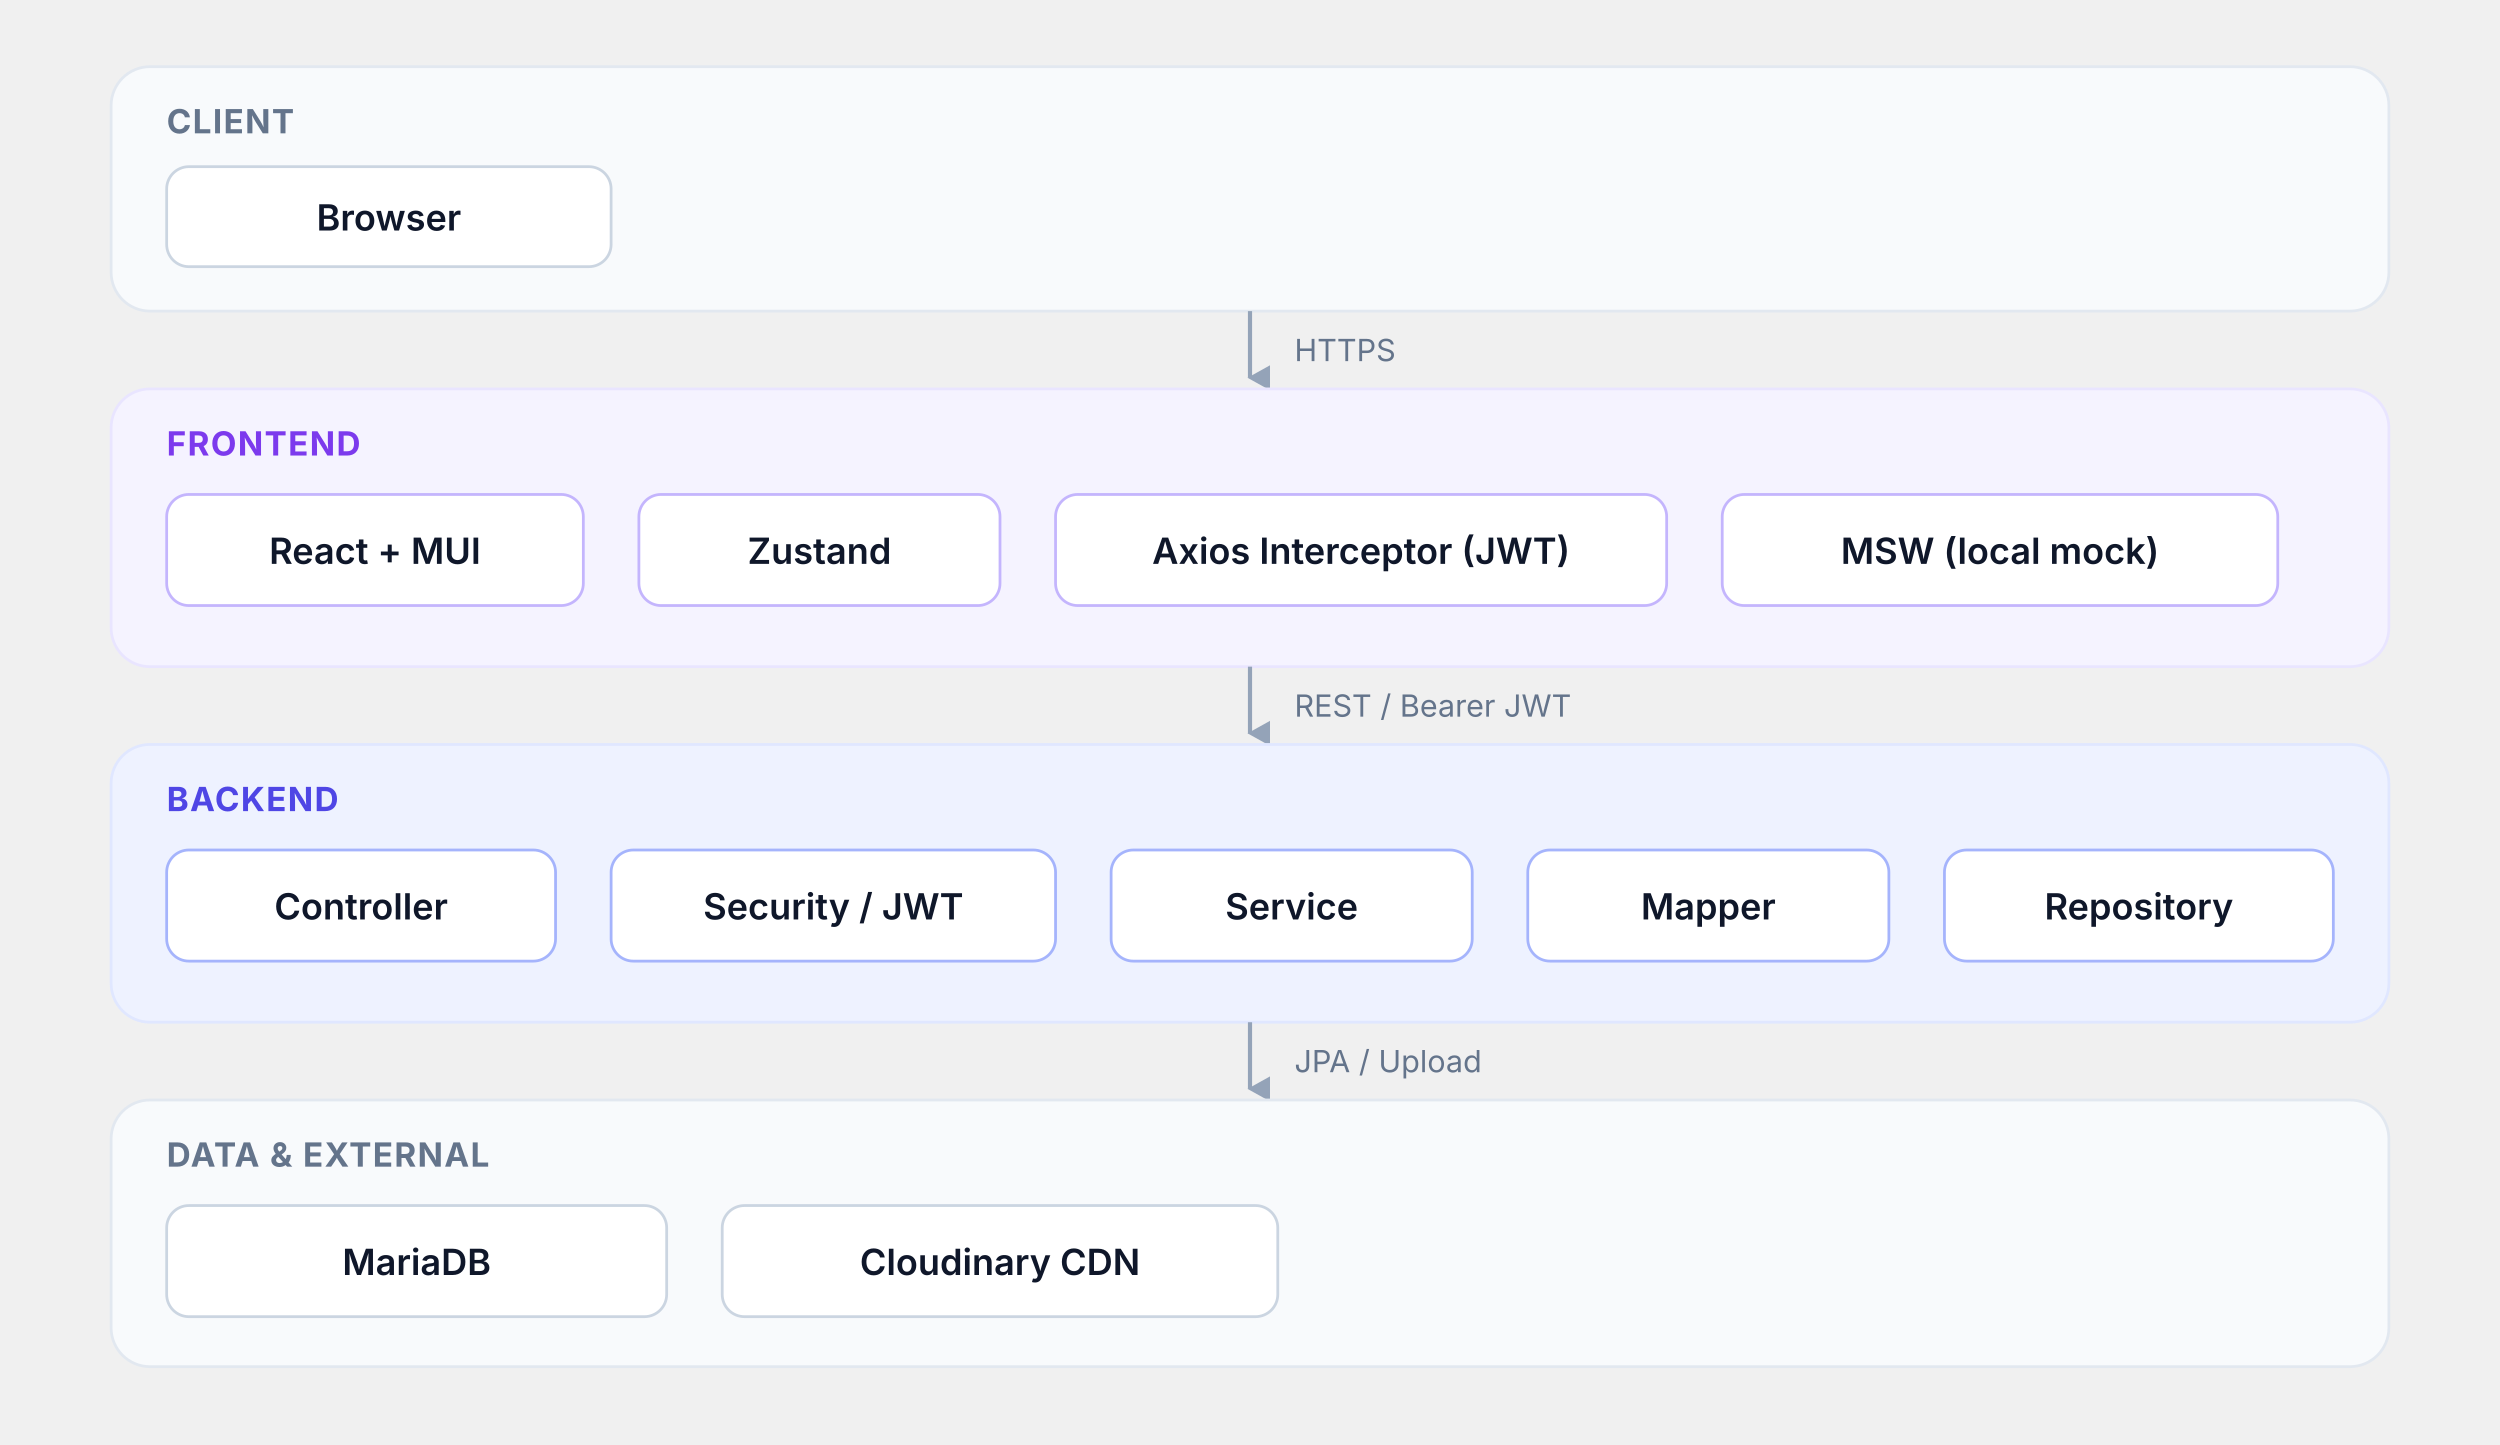
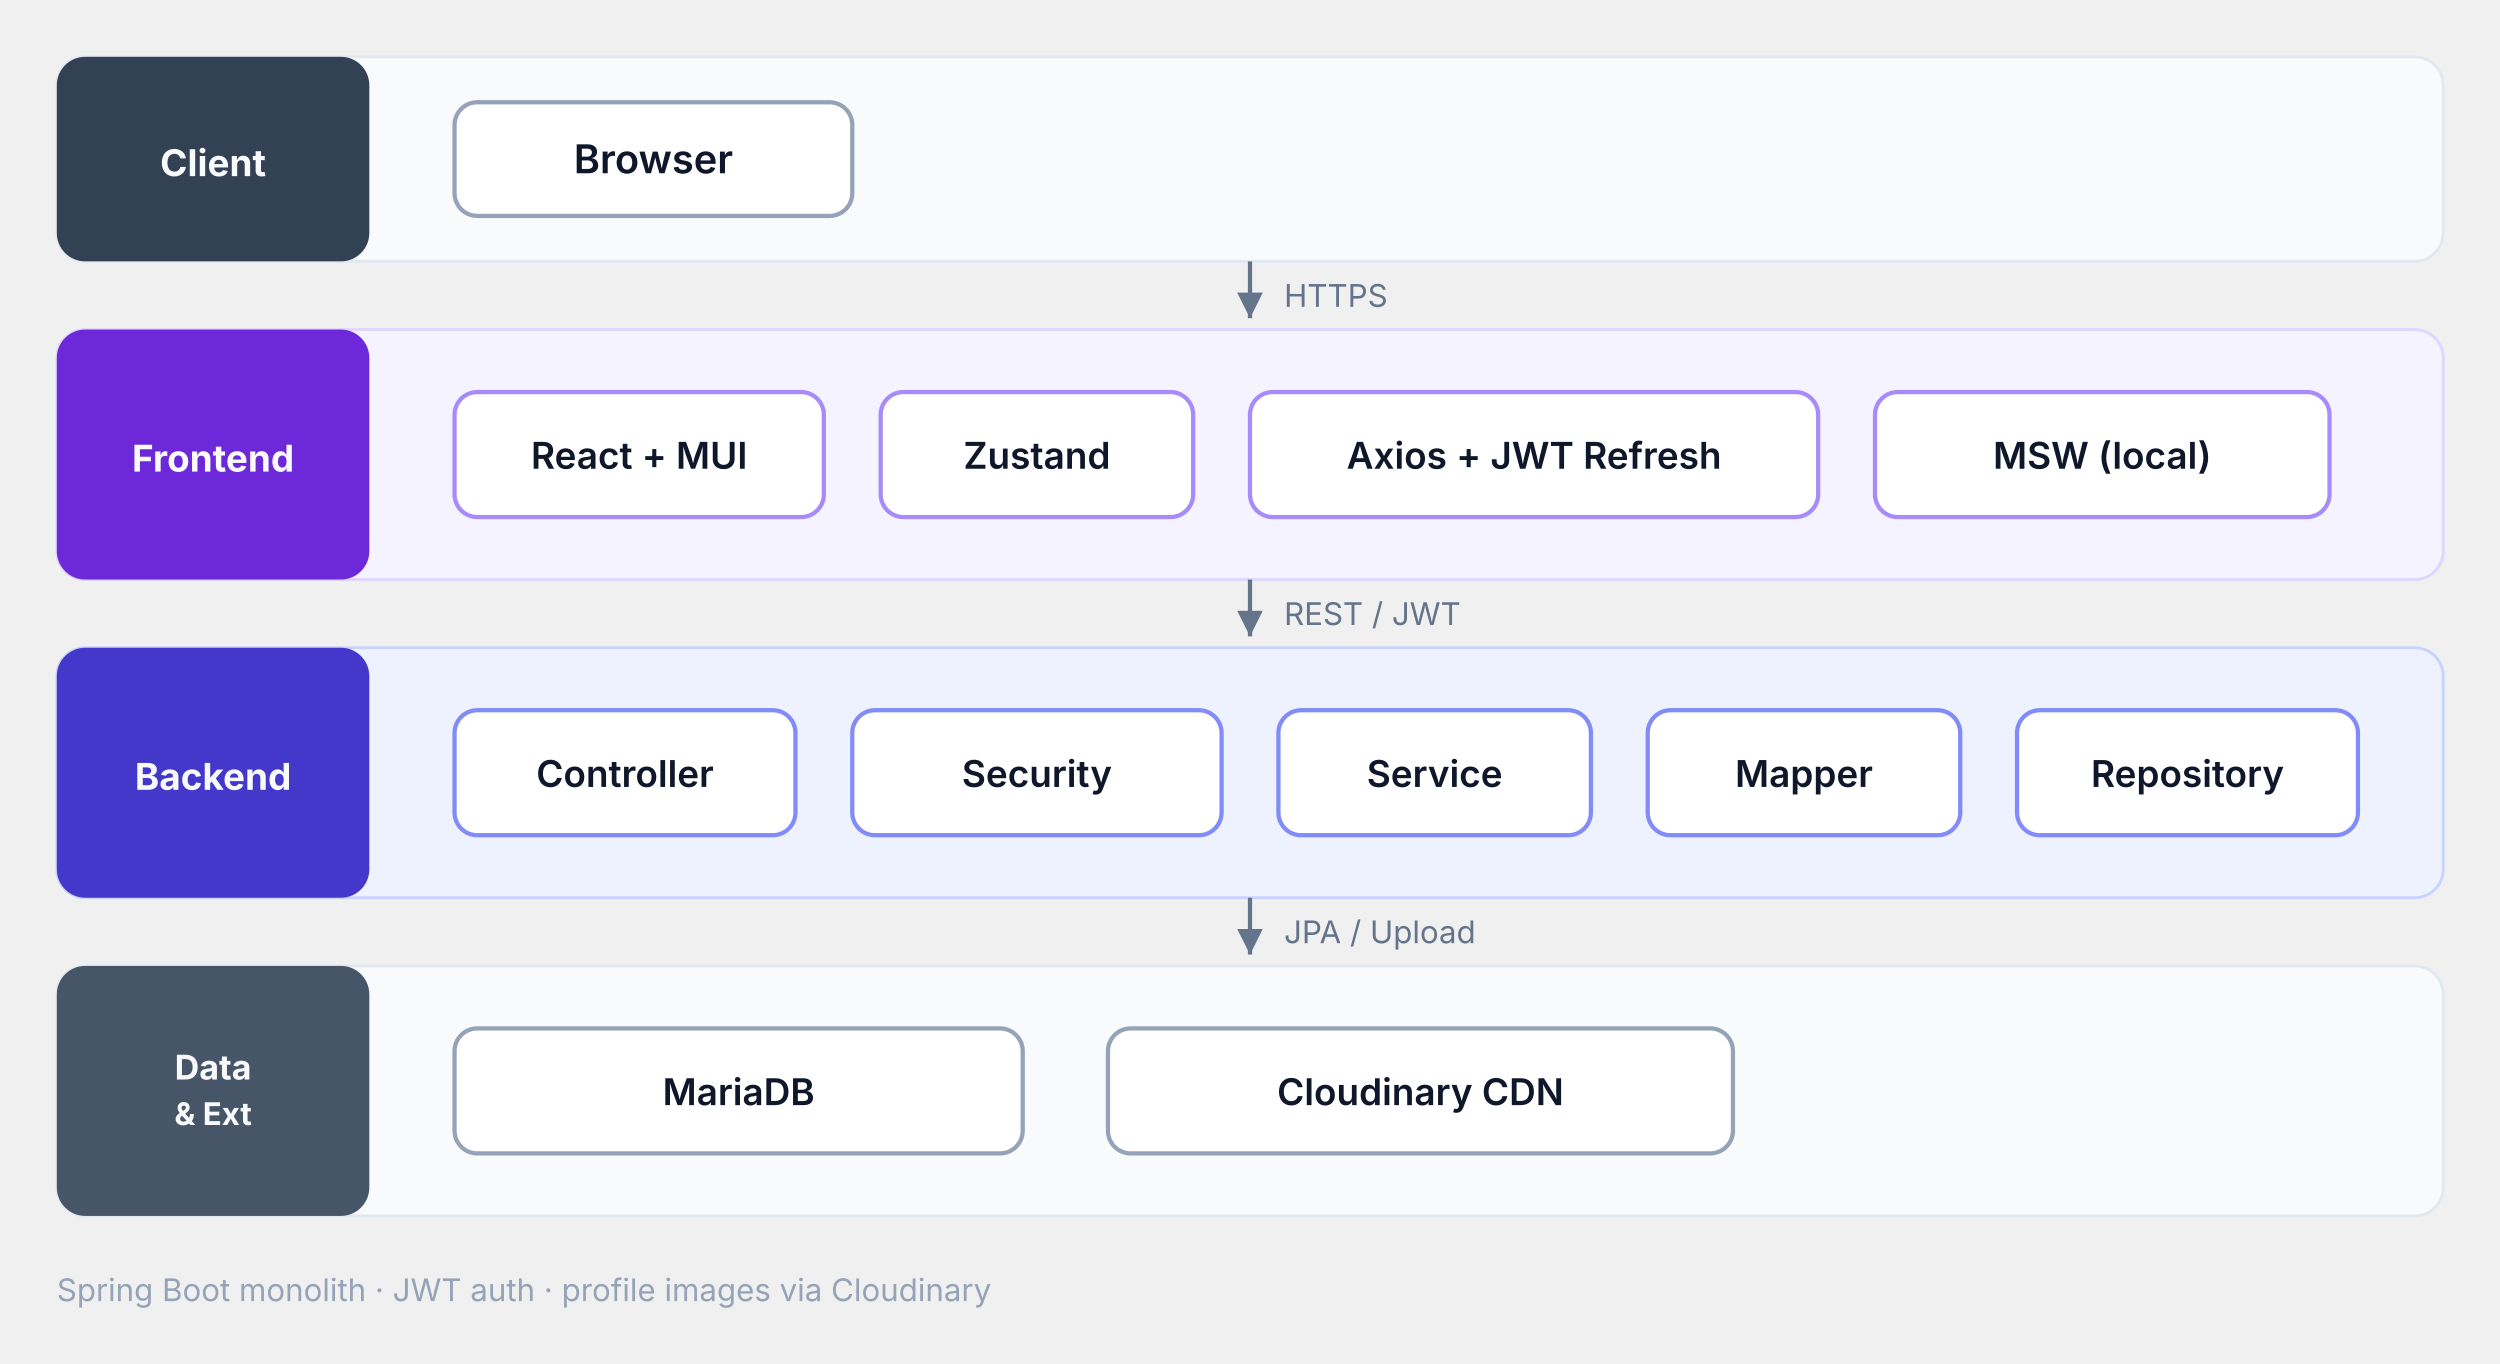
- <svg xmlns="http://www.w3.org/2000/svg" width="900" height="520" viewBox="0 0 900 520" role="img" aria-label="MATE layered system architecture">
+ <svg xmlns="http://www.w3.org/2000/svg" width="880" height="480" viewBox="0 0 880 480" role="img" aria-label="MATE architecture">
  <defs>
-     <marker id="down" viewBox="0 0 10 10" refX="5" refY="8" markerWidth="6" markerHeight="6" orient="auto">
-       <path d="M0 0 L5 9 L10 0 z" fill="#94A3B8" />
+     <marker id="arr" markerWidth="8" markerHeight="8" refX="6" refY="3" orient="auto">
+       <path d="M0,0 L6,3 L0,6 Z" fill="#64748B" />
    </marker>
  </defs>
-   <rect x="40" y="24" width="820" height="88" rx="14" fill="#F8FAFC" stroke="#E2E8F0" stroke-width="1" />
-   <text x="60" y="48" font-family="Inter, Segoe UI, sans-serif" font-size="12" font-weight="700" fill="#64748B" letter-spacing="0.04em">CLIENT</text>
-   <rect x="60" y="60" width="160" height="36" rx="8" fill="#FFFFFF" stroke="#CBD5E1" />
-   <text x="140" y="83" text-anchor="middle" font-family="Inter, Segoe UI, sans-serif" font-size="13" font-weight="600" fill="#0F172A">Browser</text>
-   <line x1="450" y1="112" x2="450" y2="136" stroke="#94A3B8" stroke-width="1.5" marker-end="url(#down)" />
-   <text x="466" y="130" font-family="Inter, Segoe UI, sans-serif" font-size="11" fill="#64748B">HTTPS</text>
-   <rect x="40" y="140" width="820" height="100" rx="14" fill="#F5F3FF" stroke="#E9E5FF" stroke-width="1" />
-   <text x="60" y="164" font-family="Inter, Segoe UI, sans-serif" font-size="12" font-weight="700" fill="#7C3AED" letter-spacing="0.04em">FRONTEND</text>
-   <rect x="60" y="178" width="150" height="40" rx="8" fill="#FFFFFF" stroke="#C4B5FD" />
-   <text x="135" y="203" text-anchor="middle" font-family="Inter, Segoe UI, sans-serif" font-size="13" font-weight="600" fill="#0F172A">React + MUI</text>
-   <rect x="230" y="178" width="130" height="40" rx="8" fill="#FFFFFF" stroke="#C4B5FD" />
-   <text x="295" y="203" text-anchor="middle" font-family="Inter, Segoe UI, sans-serif" font-size="13" font-weight="600" fill="#0F172A">Zustand</text>
-   <rect x="380" y="178" width="220" height="40" rx="8" fill="#FFFFFF" stroke="#C4B5FD" />
-   <text x="490" y="203" text-anchor="middle" font-family="Inter, Segoe UI, sans-serif" font-size="13" font-weight="600" fill="#0F172A">Axios Interceptor (JWT)</text>
-   <rect x="620" y="178" width="200" height="40" rx="8" fill="#FFFFFF" stroke="#C4B5FD" />
-   <text x="720" y="203" text-anchor="middle" font-family="Inter, Segoe UI, sans-serif" font-size="13" font-weight="600" fill="#0F172A">MSW (local mock)</text>
-   <line x1="450" y1="240" x2="450" y2="264" stroke="#94A3B8" stroke-width="1.5" marker-end="url(#down)" />
-   <text x="466" y="258" font-family="Inter, Segoe UI, sans-serif" font-size="11" fill="#64748B">REST / Bearer JWT</text>
-   <rect x="40" y="268" width="820" height="100" rx="14" fill="#EEF2FF" stroke="#E0E7FF" stroke-width="1" />
-   <text x="60" y="292" font-family="Inter, Segoe UI, sans-serif" font-size="12" font-weight="700" fill="#4F46E5" letter-spacing="0.04em">BACKEND</text>
-   <rect x="60" y="306" width="140" height="40" rx="8" fill="#FFFFFF" stroke="#A5B4FC" />
-   <text x="130" y="331" text-anchor="middle" font-family="Inter, Segoe UI, sans-serif" font-size="13" font-weight="600" fill="#0F172A">Controller</text>
-   <rect x="220" y="306" width="160" height="40" rx="8" fill="#FFFFFF" stroke="#A5B4FC" />
-   <text x="300" y="331" text-anchor="middle" font-family="Inter, Segoe UI, sans-serif" font-size="13" font-weight="600" fill="#0F172A">Security / JWT</text>
-   <rect x="400" y="306" width="130" height="40" rx="8" fill="#FFFFFF" stroke="#A5B4FC" />
-   <text x="465" y="331" text-anchor="middle" font-family="Inter, Segoe UI, sans-serif" font-size="13" font-weight="600" fill="#0F172A">Service</text>
-   <rect x="550" y="306" width="130" height="40" rx="8" fill="#FFFFFF" stroke="#A5B4FC" />
-   <text x="615" y="331" text-anchor="middle" font-family="Inter, Segoe UI, sans-serif" font-size="13" font-weight="600" fill="#0F172A">Mapper</text>
-   <rect x="700" y="306" width="140" height="40" rx="8" fill="#FFFFFF" stroke="#A5B4FC" />
-   <text x="770" y="331" text-anchor="middle" font-family="Inter, Segoe UI, sans-serif" font-size="13" font-weight="600" fill="#0F172A">Repository</text>
-   <line x1="450" y1="368" x2="450" y2="392" stroke="#94A3B8" stroke-width="1.5" marker-end="url(#down)" />
-   <text x="466" y="386" font-family="Inter, Segoe UI, sans-serif" font-size="11" fill="#64748B">JPA / Upload</text>
-   <rect x="40" y="396" width="820" height="96" rx="14" fill="#F8FAFC" stroke="#E2E8F0" stroke-width="1" />
-   <text x="60" y="420" font-family="Inter, Segoe UI, sans-serif" font-size="12" font-weight="700" fill="#64748B" letter-spacing="0.04em">DATA &amp; EXTERNAL</text>
-   <rect x="60" y="434" width="180" height="40" rx="8" fill="#FFFFFF" stroke="#CBD5E1" />
-   <text x="150" y="459" text-anchor="middle" font-family="Inter, Segoe UI, sans-serif" font-size="13" font-weight="600" fill="#0F172A">MariaDB</text>
-   <rect x="260" y="434" width="200" height="40" rx="8" fill="#FFFFFF" stroke="#CBD5E1" />
-   <text x="360" y="459" text-anchor="middle" font-family="Inter, Segoe UI, sans-serif" font-size="13" font-weight="600" fill="#0F172A">Cloudinary CDN</text>
+   <rect x="20" y="20" width="840" height="72" rx="10" fill="#F8FAFC" stroke="#E2E8F0" />
+   <rect x="20" y="20" width="110" height="72" rx="10" fill="#334155" />
+   <text x="75" y="62" text-anchor="middle" font-family="Segoe UI, Inter, sans-serif" font-size="13" font-weight="700" fill="#F8FAFC">Client</text>
+   <rect x="160" y="36" width="140" height="40" rx="8" fill="#FFFFFF" stroke="#94A3B8" stroke-width="1.5" />
+   <text x="230" y="61" text-anchor="middle" font-family="Segoe UI, Inter, sans-serif" font-size="14" font-weight="600" fill="#0F172A">Browser</text>
+   <line x1="440" y1="92" x2="440" y2="112" stroke="#64748B" stroke-width="1.5" marker-end="url(#arr)" />
+   <text x="452" y="108" font-family="Segoe UI, Inter, sans-serif" font-size="11" fill="#64748B">HTTPS</text>
+   <rect x="20" y="116" width="840" height="88" rx="10" fill="#F5F3FF" stroke="#DDD6FE" />
+   <rect x="20" y="116" width="110" height="88" rx="10" fill="#6D28D9" />
+   <text x="75" y="166" text-anchor="middle" font-family="Segoe UI, Inter, sans-serif" font-size="13" font-weight="700" fill="#F8FAFC">Frontend</text>
+   <rect x="160" y="138" width="130" height="44" rx="8" fill="#FFFFFF" stroke="#A78BFA" stroke-width="1.5" />
+   <text x="225" y="165" text-anchor="middle" font-family="Segoe UI, Inter, sans-serif" font-size="13" font-weight="600" fill="#0F172A">React + MUI</text>
+   <rect x="310" y="138" width="110" height="44" rx="8" fill="#FFFFFF" stroke="#A78BFA" stroke-width="1.5" />
+   <text x="365" y="165" text-anchor="middle" font-family="Segoe UI, Inter, sans-serif" font-size="13" font-weight="600" fill="#0F172A">Zustand</text>
+   <rect x="440" y="138" width="200" height="44" rx="8" fill="#FFFFFF" stroke="#A78BFA" stroke-width="1.5" />
+   <text x="540" y="165" text-anchor="middle" font-family="Segoe UI, Inter, sans-serif" font-size="13" font-weight="600" fill="#0F172A">Axios + JWT Refresh</text>
+   <rect x="660" y="138" width="160" height="44" rx="8" fill="#FFFFFF" stroke="#A78BFA" stroke-width="1.5" />
+   <text x="740" y="165" text-anchor="middle" font-family="Segoe UI, Inter, sans-serif" font-size="13" font-weight="600" fill="#0F172A">MSW (local)</text>
+   <line x1="440" y1="204" x2="440" y2="224" stroke="#64748B" stroke-width="1.5" marker-end="url(#arr)" />
+   <text x="452" y="220" font-family="Segoe UI, Inter, sans-serif" font-size="11" fill="#64748B">REST / JWT</text>
+   <rect x="20" y="228" width="840" height="88" rx="10" fill="#EEF2FF" stroke="#C7D2FE" />
+   <rect x="20" y="228" width="110" height="88" rx="10" fill="#4338CA" />
+   <text x="75" y="278" text-anchor="middle" font-family="Segoe UI, Inter, sans-serif" font-size="13" font-weight="700" fill="#F8FAFC">Backend</text>
+   <rect x="160" y="250" width="120" height="44" rx="8" fill="#FFFFFF" stroke="#818CF8" stroke-width="1.5" />
+   <text x="220" y="277" text-anchor="middle" font-family="Segoe UI, Inter, sans-serif" font-size="13" font-weight="600" fill="#0F172A">Controller</text>
+   <rect x="300" y="250" width="130" height="44" rx="8" fill="#FFFFFF" stroke="#818CF8" stroke-width="1.5" />
+   <text x="365" y="277" text-anchor="middle" font-family="Segoe UI, Inter, sans-serif" font-size="13" font-weight="600" fill="#0F172A">Security</text>
+   <rect x="450" y="250" width="110" height="44" rx="8" fill="#FFFFFF" stroke="#818CF8" stroke-width="1.5" />
+   <text x="505" y="277" text-anchor="middle" font-family="Segoe UI, Inter, sans-serif" font-size="13" font-weight="600" fill="#0F172A">Service</text>
+   <rect x="580" y="250" width="110" height="44" rx="8" fill="#FFFFFF" stroke="#818CF8" stroke-width="1.5" />
+   <text x="635" y="277" text-anchor="middle" font-family="Segoe UI, Inter, sans-serif" font-size="13" font-weight="600" fill="#0F172A">Mapper</text>
+   <rect x="710" y="250" width="120" height="44" rx="8" fill="#FFFFFF" stroke="#818CF8" stroke-width="1.5" />
+   <text x="770" y="277" text-anchor="middle" font-family="Segoe UI, Inter, sans-serif" font-size="13" font-weight="600" fill="#0F172A">Repository</text>
+   <line x1="440" y1="316" x2="440" y2="336" stroke="#64748B" stroke-width="1.5" marker-end="url(#arr)" />
+   <text x="452" y="332" font-family="Segoe UI, Inter, sans-serif" font-size="11" fill="#64748B">JPA / Upload</text>
+   <rect x="20" y="340" width="840" height="88" rx="10" fill="#F8FAFC" stroke="#E2E8F0" />
+   <rect x="20" y="340" width="110" height="88" rx="10" fill="#475569" />
+   <text x="75" y="380" text-anchor="middle" font-family="Segoe UI, Inter, sans-serif" font-size="12" font-weight="700" fill="#F8FAFC">Data</text>
+   <text x="75" y="396" text-anchor="middle" font-family="Segoe UI, Inter, sans-serif" font-size="11" font-weight="700" fill="#F8FAFC">&amp; Ext</text>
+   <rect x="160" y="362" width="200" height="44" rx="8" fill="#FFFFFF" stroke="#94A3B8" stroke-width="1.5" />
+   <text x="260" y="389" text-anchor="middle" font-family="Segoe UI, Inter, sans-serif" font-size="13" font-weight="600" fill="#0F172A">MariaDB</text>
+   <rect x="390" y="362" width="220" height="44" rx="8" fill="#FFFFFF" stroke="#94A3B8" stroke-width="1.5" />
+   <text x="500" y="389" text-anchor="middle" font-family="Segoe UI, Inter, sans-serif" font-size="13" font-weight="600" fill="#0F172A">Cloudinary CDN</text>
+   <text x="20" y="458" font-family="Segoe UI, Inter, sans-serif" font-size="11" fill="#94A3B8">Spring Boot monolith · JWT auth · profile images via Cloudinary</text>
</svg>
